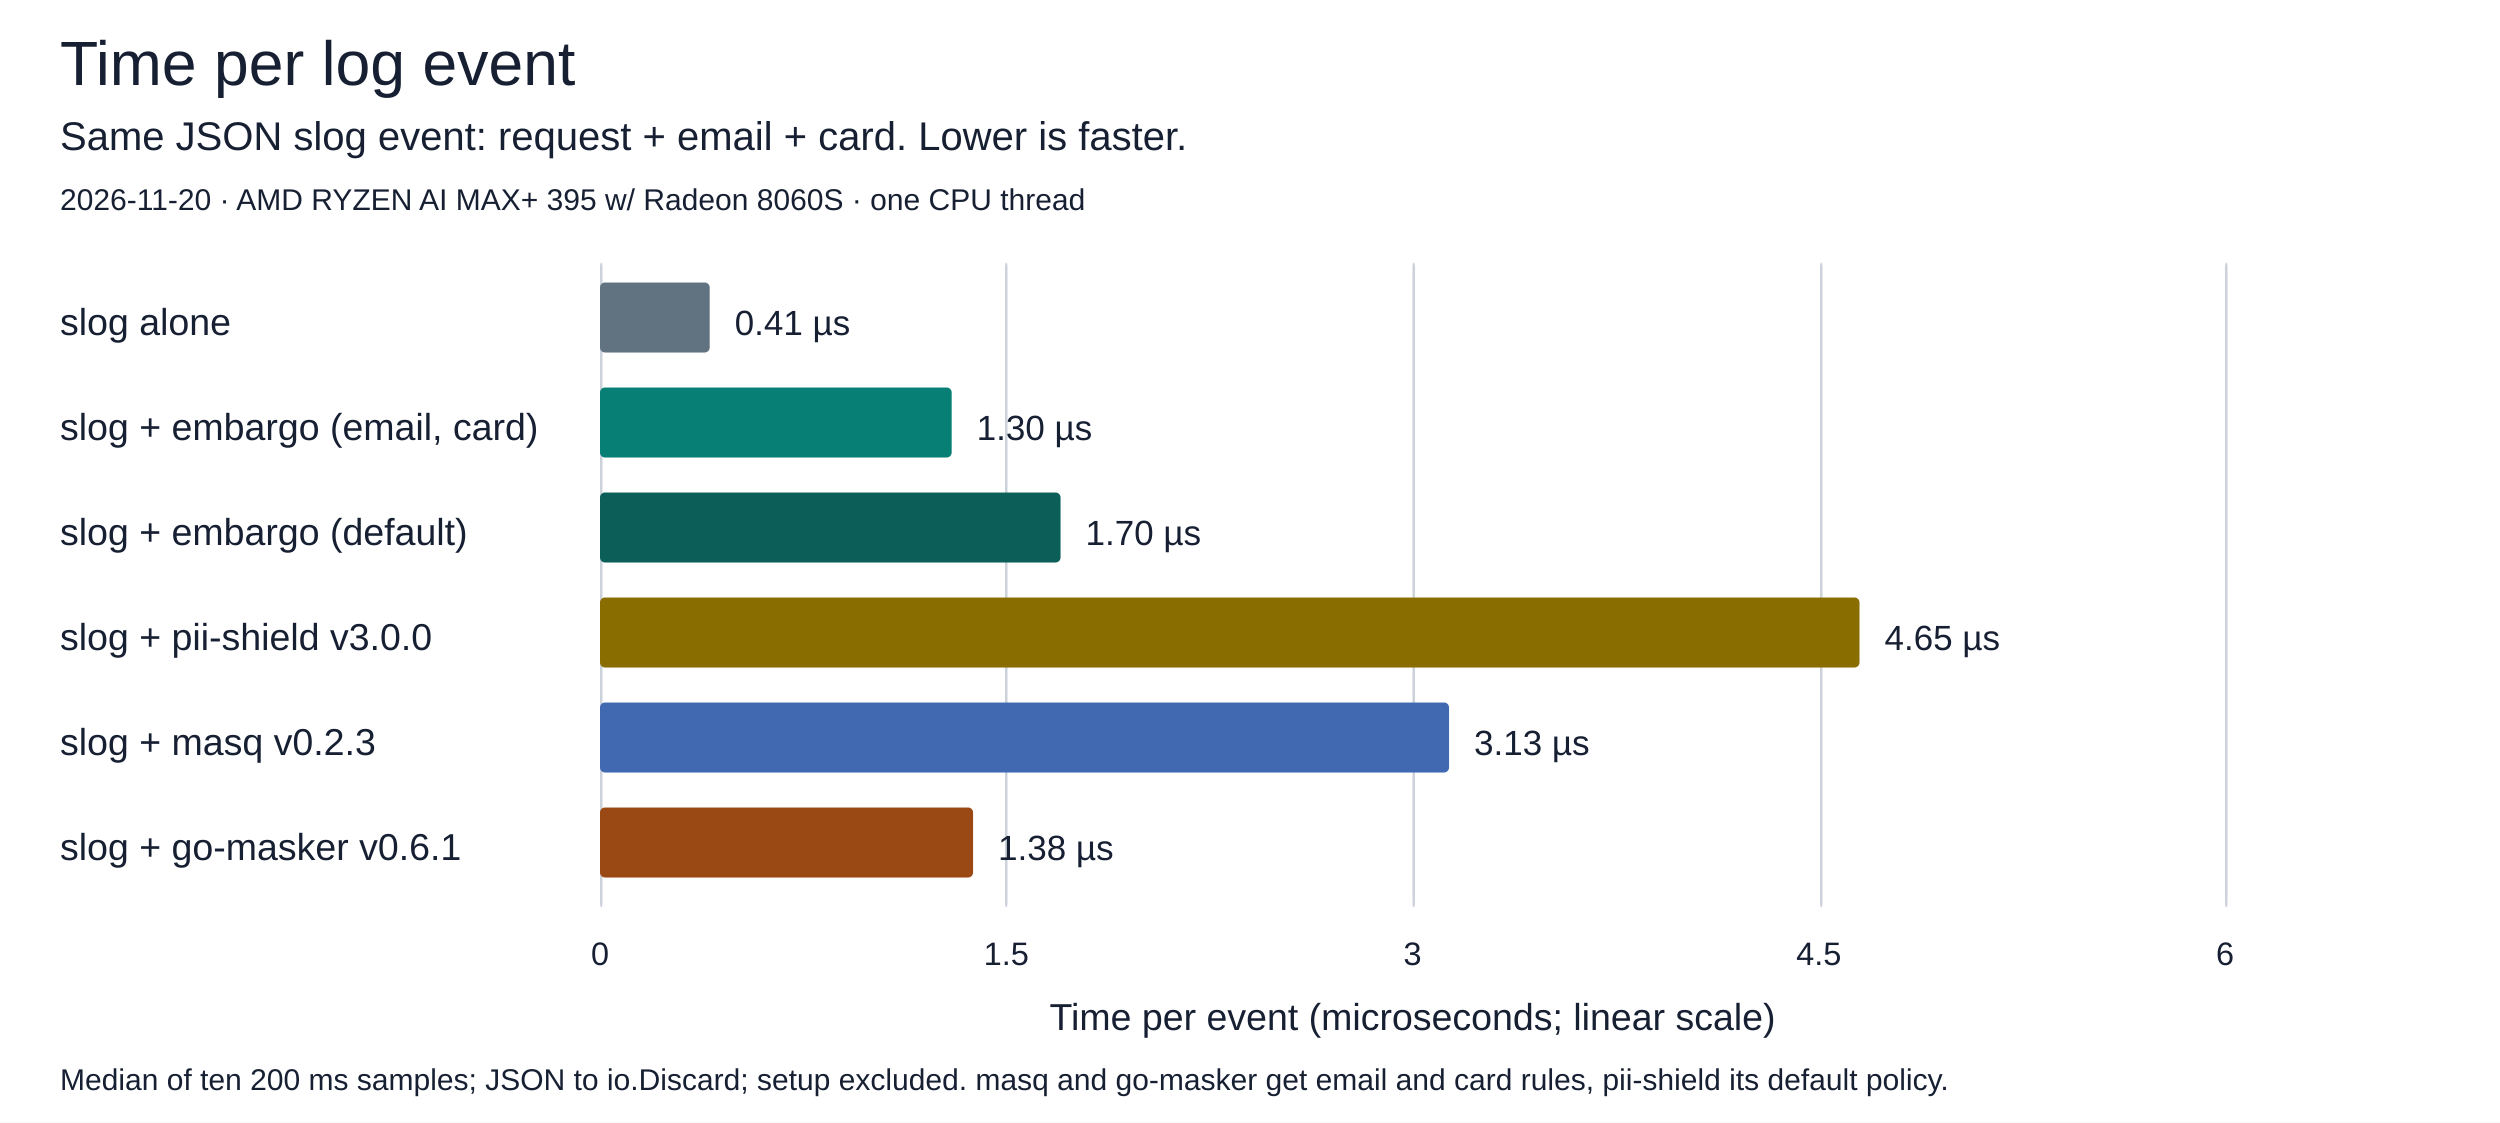
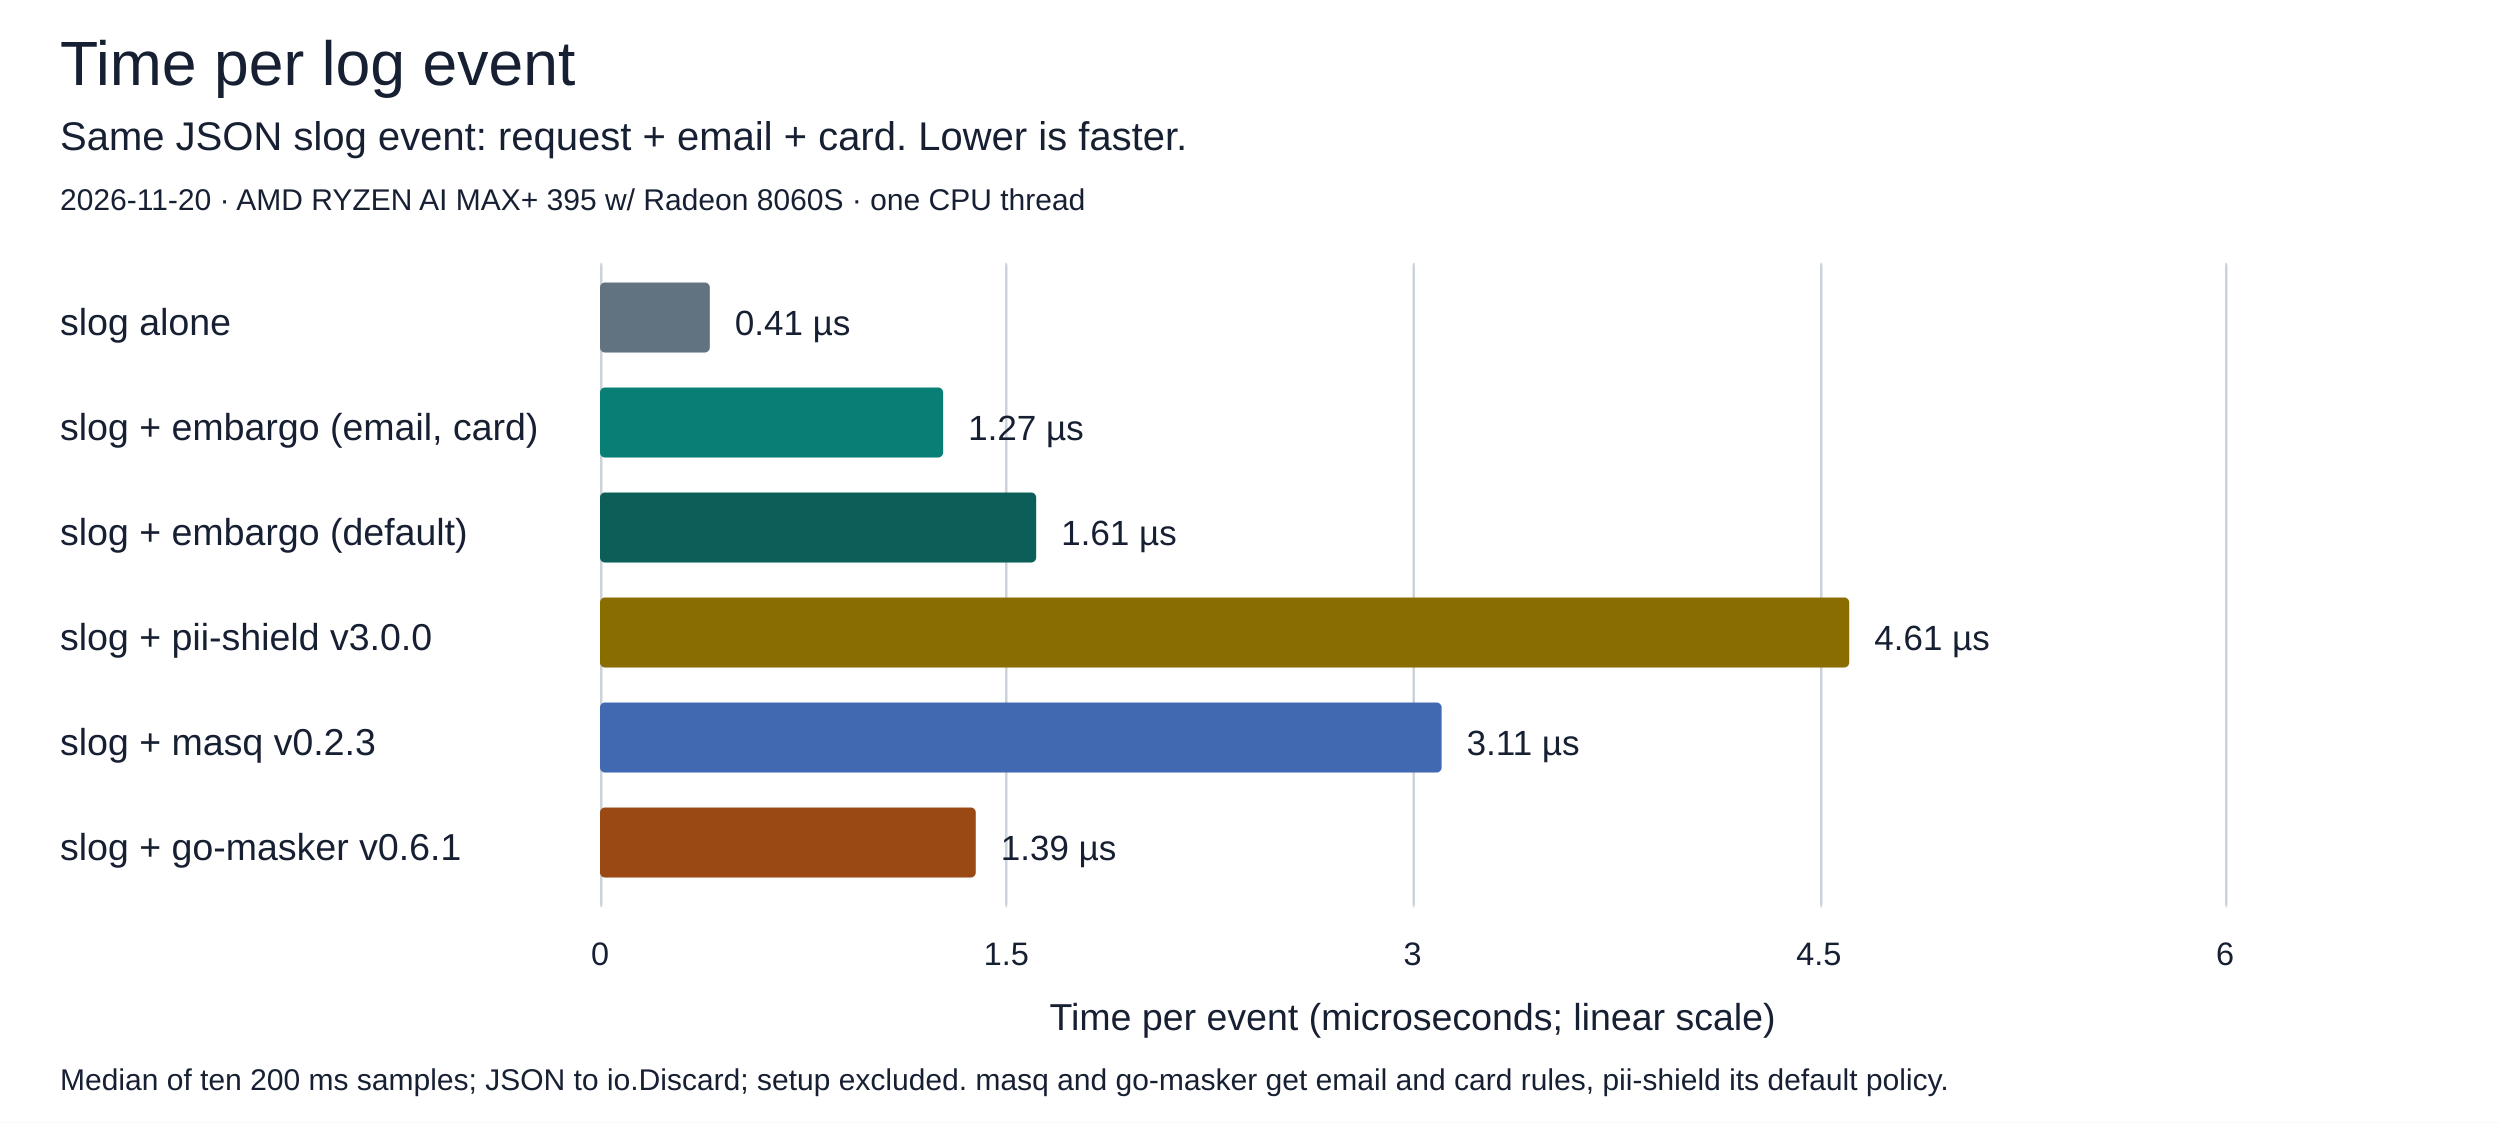
<svg xmlns="http://www.w3.org/2000/svg" width="1000" height="449" viewBox="0 0 1000 449" role="img">
  <rect width="100%" height="100%" fill="white" />
  <g font-family="Arial, sans-serif" font-size="15" fill="#172033">
    <text x="24" y="34" font-size="25" fill="#172033" text-anchor="start">Time per log event</text>
    <text x="24" y="60" font-size="16" fill="#172033" text-anchor="start">Same JSON slog event: request + email + card. Lower is faster.</text>
    <text x="24" y="84" font-size="12" fill="#172033" text-anchor="start">2026-11-20 · AMD RYZEN AI MAX+ 395 w/ Radeon 8060S · one CPU thread</text>
    <rect x="240" y="105" width="1.00" height="258" rx="2" fill="#ccd2da" />
    <text x="240.0" y="386" font-size="13" fill="#172033" text-anchor="middle">0</text>
    <rect x="402" y="105" width="1.00" height="258" rx="2" fill="#ccd2da" />
    <text x="402.5" y="386" font-size="13" fill="#172033" text-anchor="middle">1.5</text>
    <rect x="565" y="105" width="1.00" height="258" rx="2" fill="#ccd2da" />
    <text x="565.0" y="386" font-size="13" fill="#172033" text-anchor="middle">3</text>
    <rect x="728" y="105" width="1.00" height="258" rx="2" fill="#ccd2da" />
    <text x="727.5" y="386" font-size="13" fill="#172033" text-anchor="middle">4.5</text>
    <rect x="890" y="105" width="1.00" height="258" rx="2" fill="#ccd2da" />
    <text x="890.0" y="386" font-size="13" fill="#172033" text-anchor="middle">6</text>
    <text x="24" y="134" font-size="15" fill="#172033" text-anchor="start">slog alone</text>
-     <rect x="240" y="113" width="43.88" height="28" rx="2" fill="#617281" />
-     <text x="293.88" y="134" font-size="14" fill="#172033" text-anchor="start">0.41 µs</text>
+     <rect x="240" y="113" width="43.93" height="28" rx="2" fill="#617281" />
+     <text x="293.93" y="134" font-size="14" fill="#172033" text-anchor="start">0.41 µs</text>
    <text x="24" y="176" font-size="15" fill="#172033" text-anchor="start">slog + embargo (email, card)</text>
-     <rect x="240" y="155" width="140.67" height="28" rx="2" fill="#087f75" />
-     <text x="390.67" y="176" font-size="14" fill="#172033" text-anchor="start">1.30 µs</text>
+     <rect x="240" y="155" width="137.26" height="28" rx="2" fill="#087f75" />
+     <text x="387.26" y="176" font-size="14" fill="#172033" text-anchor="start">1.27 µs</text>
    <text x="24" y="218" font-size="15" fill="#172033" text-anchor="start">slog + embargo (default)</text>
-     <rect x="240" y="197" width="184.22" height="28" rx="2" fill="#0b5f58" />
-     <text x="434.22" y="218" font-size="14" fill="#172033" text-anchor="start">1.70 µs</text>
+     <rect x="240" y="197" width="174.47" height="28" rx="2" fill="#0b5f58" />
+     <text x="424.47" y="218" font-size="14" fill="#172033" text-anchor="start">1.61 µs</text>
    <text x="24" y="260" font-size="15" fill="#172033" text-anchor="start">slog + pii-shield v3.0.0</text>
-     <rect x="240" y="239" width="503.80" height="28" rx="2" fill="#8a6d00" />
-     <text x="753.8" y="260" font-size="14" fill="#172033" text-anchor="start">4.65 µs</text>
+     <rect x="240" y="239" width="499.69" height="28" rx="2" fill="#8a6d00" />
+     <text x="749.69" y="260" font-size="14" fill="#172033" text-anchor="start">4.61 µs</text>
    <text x="24" y="302" font-size="15" fill="#172033" text-anchor="start">slog + masq v0.2.3</text>
-     <rect x="240" y="281" width="339.62" height="28" rx="2" fill="#4169b1" />
-     <text x="589.62" y="302" font-size="14" fill="#172033" text-anchor="start">3.13 µs</text>
+     <rect x="240" y="281" width="336.65" height="28" rx="2" fill="#4169b1" />
+     <text x="586.65" y="302" font-size="14" fill="#172033" text-anchor="start">3.11 µs</text>
    <text x="24" y="344" font-size="15" fill="#172033" text-anchor="start">slog + go-masker v0.6.1</text>
-     <rect x="240" y="323" width="149.23" height="28" rx="2" fill="#9a4814" />
-     <text x="399.23" y="344" font-size="14" fill="#172033" text-anchor="start">1.38 µs</text>
+     <rect x="240" y="323" width="150.31" height="28" rx="2" fill="#9a4814" />
+     <text x="400.31" y="344" font-size="14" fill="#172033" text-anchor="start">1.39 µs</text>
    <text x="565.0" y="412" font-size="15" fill="#172033" text-anchor="middle">Time per event (microseconds; linear scale)</text>
    <text x="24" y="436" font-size="12" fill="#172033" text-anchor="start">Median of ten 200 ms samples; JSON to io.Discard; setup excluded. masq and go-masker get email and card rules, pii-shield its default policy.</text>
  </g>
</svg>
